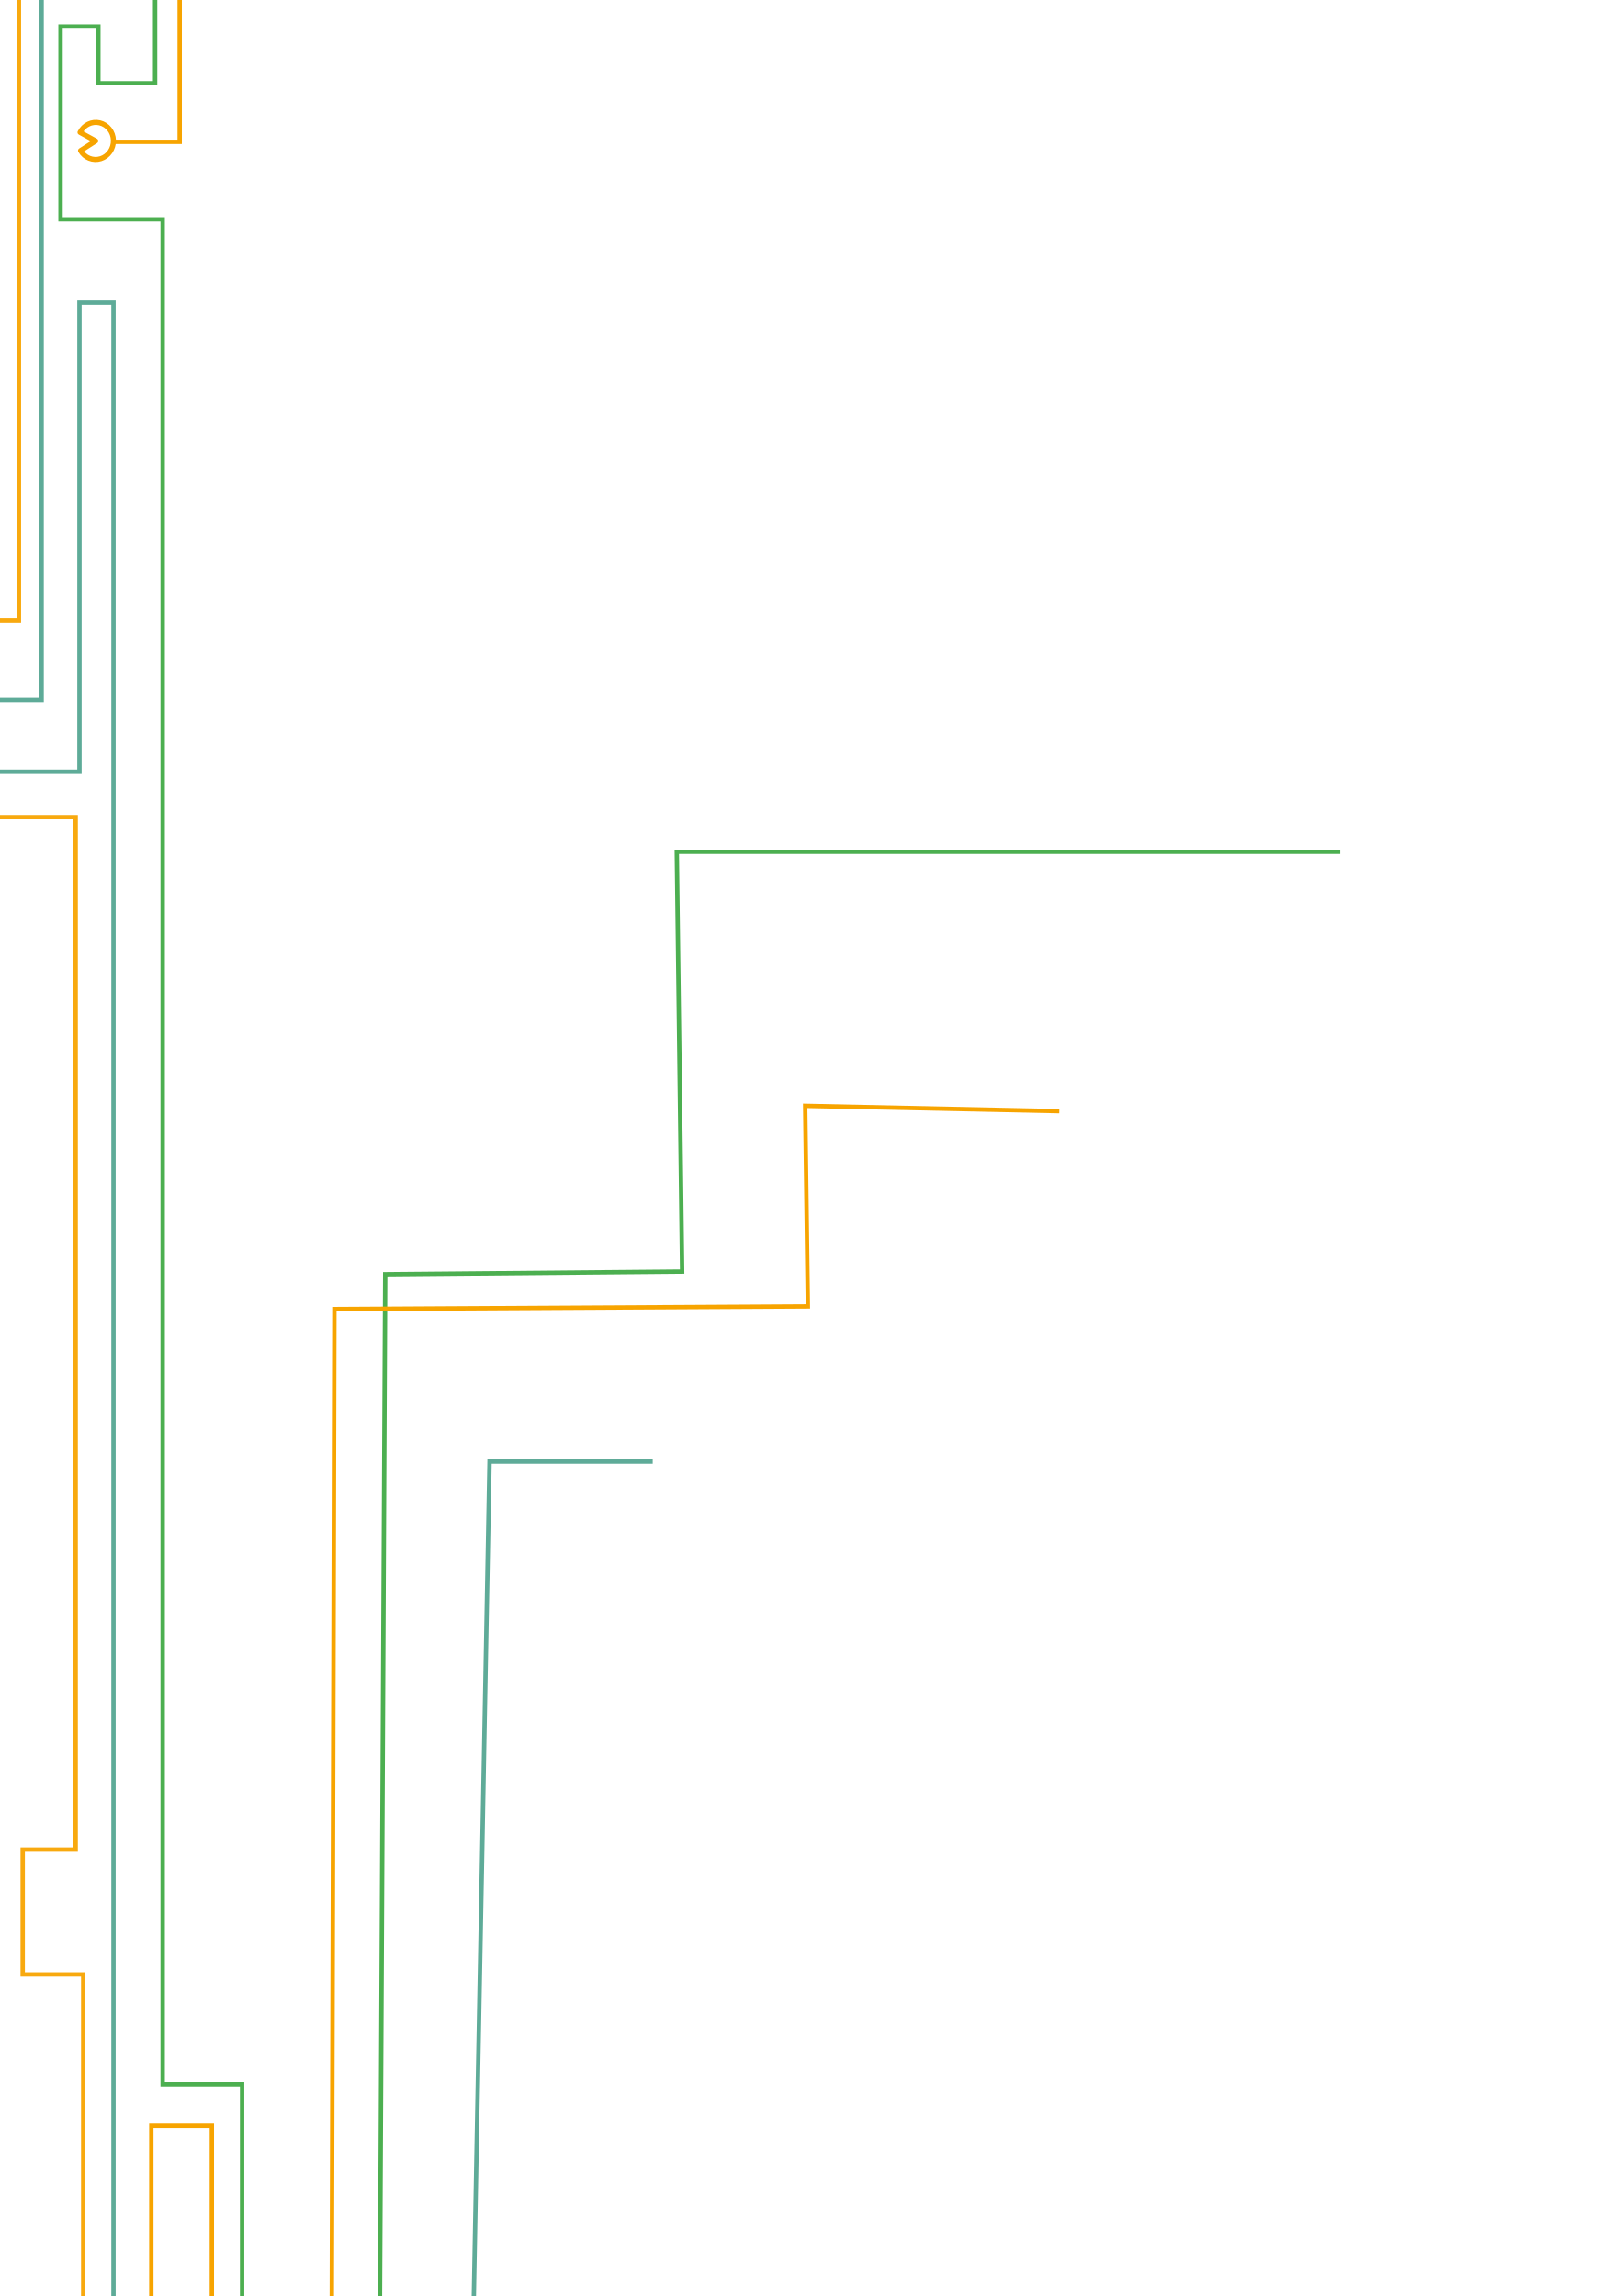
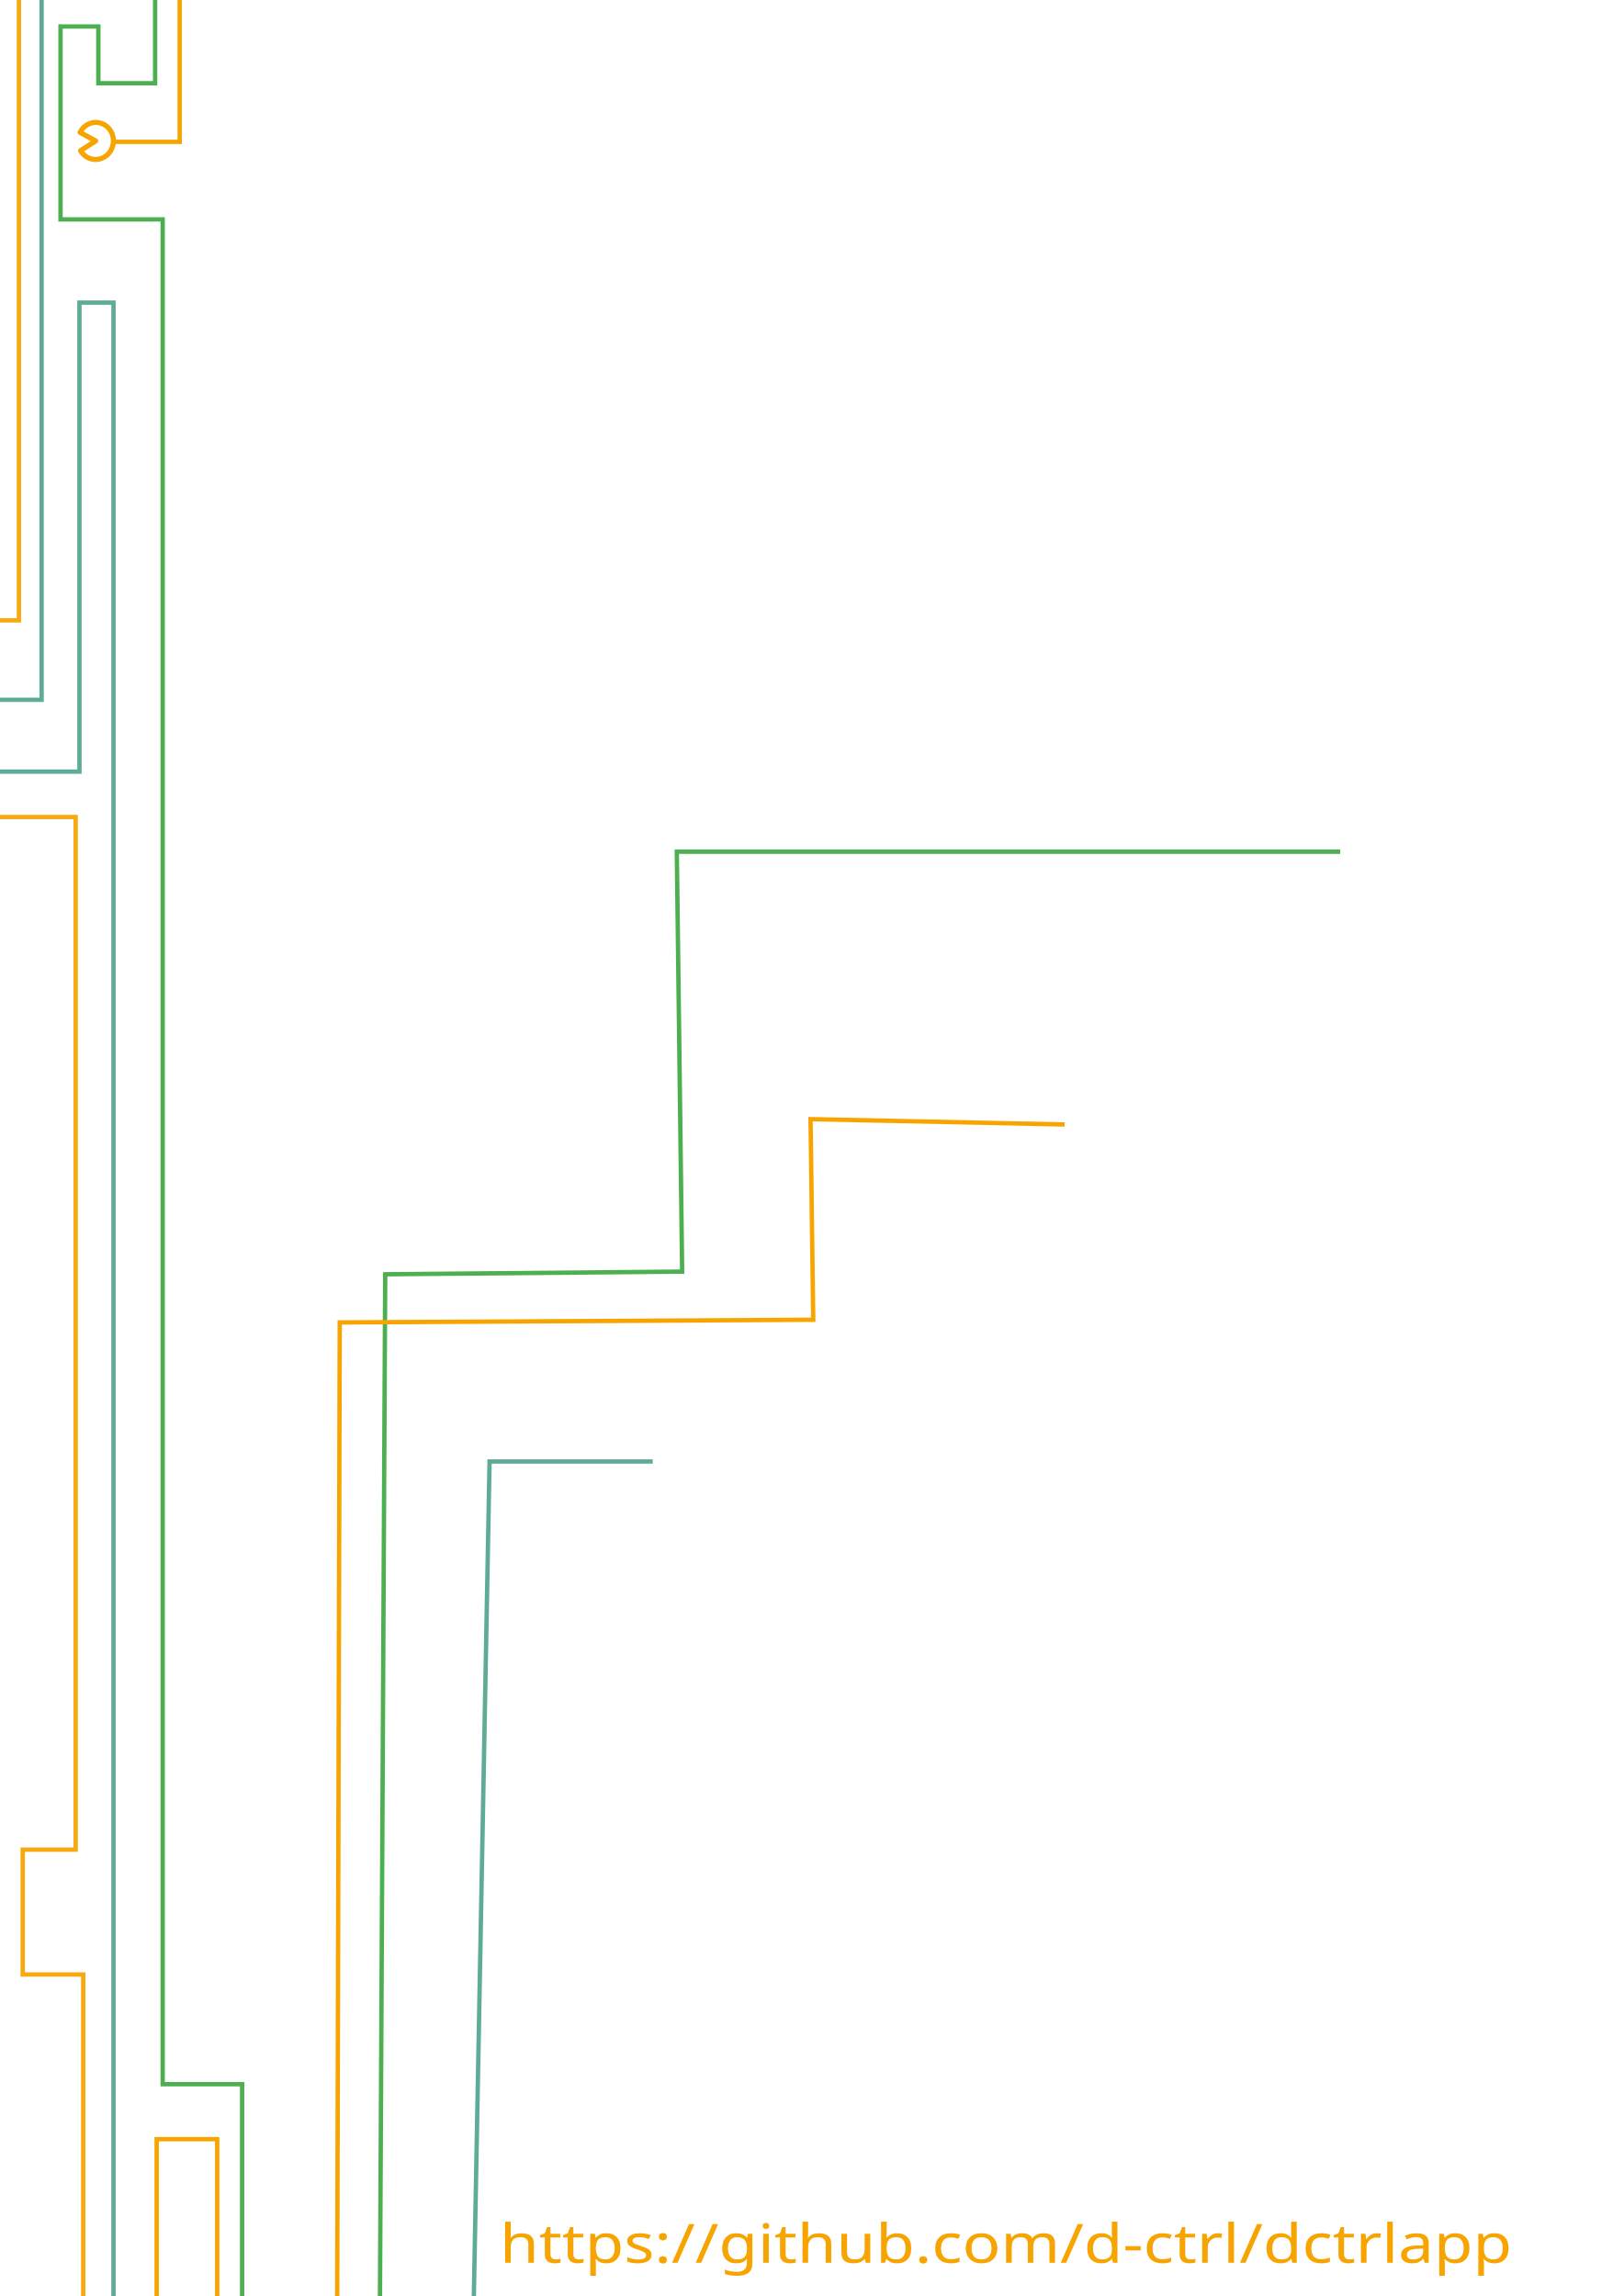
<svg xmlns="http://www.w3.org/2000/svg" width="210mm" height="297mm" viewBox="0 0 744.094 1052.362" id="svg4162" version="1.1">
  <defs id="defs4164" />
  <g id="layer1" />
  <g id="layer2">
    <path style="fill:none;fill-rule:evenodd;stroke:#5eab98;stroke-width:2;stroke-linecap:butt;stroke-linejoin:miter;stroke-opacity:1;stroke-miterlimit:4;stroke-dasharray:none" d="m 19.071,-3.467 0,324.204 -36.408,0 -1.734,32.941 55.479,0 0,-214.98 15.603,0 0,917.133 164.976,5.114 7.356,-391.068 74.781,0" id="path4738" />
    <path style="fill:none;fill-rule:evenodd;stroke:#4caf50;stroke-width:2;stroke-linecap:butt;stroke-linejoin:miter;stroke-opacity:1;stroke-miterlimit:4;stroke-dasharray:none" d="m 71.082,-8.669 0,46.81 -26.006,0 0,-26.006 -17.337,0 0,88.419 46.81,0 0,854.719 36.408,0 0,107.49 63.123,0.631 2.452,-479.334 136.077,-1.226 -2.452,-192.469 304.028,0" id="path4741" />
+     <text xml:space="preserve" style="font-style:normal;font-weight:normal;font-size:26.873px;line-height:125%;font-family:sans-serif;letter-spacing:0px;word-spacing:0px;fill:#f7a400;fill-opacity:1;stroke:none;stroke-width:1px;stroke-linecap:butt;stroke-linejoin:miter;stroke-opacity:1;" x="211.336" y="1123.863" id="text4154" transform="scale(1.083622,0.9228308)">
+       <tspan id="tspan4156" x="211.336" y="1123.863">https://github.com/d-ctrl/dctrlapp</tspan>
+     </text>
  </g>
  <g id="layer3">
-     <path style="fill:none;fill-rule:evenodd;stroke:#f7a400;stroke-width:2;stroke-linecap:butt;stroke-linejoin:miter;stroke-opacity:1;stroke-miterlimit:4;stroke-dasharray:none" d="m 69.348,1067.966 0,-93.62 27.739,0 0,93.62 54.926,1.56 1.226,-469.527 216.988,-1.226 -1.226,-91.944 116.462,2.452 0,0" id="path4743" />
+     <path style="fill:none;fill-rule:evenodd;stroke:#f7a400;stroke-width:2;stroke-linecap:butt;stroke-linejoin:miter;stroke-miterlimit:4;stroke-dasharray:none;stroke-opacity:1" d="m 71.8,1074.095 0,-93.62 27.739,0 0,93.62 54.926,1.56 1.226,-469.527 216.988,-1.226 -1.226,-91.944 116.462,2.452 0,0" id="path4743" />
  </g>
  <g id="layer4">
    <path style="fill:none;fill-rule:evenodd;stroke:#f7a400;stroke-width:2;stroke-linecap:butt;stroke-linejoin:miter;stroke-opacity:0.941;stroke-miterlimit:4;stroke-dasharray:none" d="m 38.142,1067.966 0,-162.969 -27.739,0 0,-57.212 24.272,0 0,-473.303 -78.017,0 0,-90.153 52.011,0 0,-294.731" id="path4746" />
  </g>
  <g id="layer5">
    <path style="fill:none;fill-rule:evenodd;stroke:#f7a400;stroke-width:2;stroke-linecap:butt;stroke-linejoin:miter;stroke-miterlimit:4;stroke-dasharray:none;stroke-opacity:1" d="m 82.351,-9.535 0,74.55 -31.207,0" id="path4749" />
    <path style="opacity:1;fill:none;fill-opacity:0.941;stroke:#f7a400;stroke-width:2.326;stroke-linecap:butt;stroke-linejoin:round;stroke-miterlimit:4;stroke-dasharray:none;stroke-opacity:1" id="path4763" d="m -40.795,-57.981 a 8.122,8.506 0 0 1 -8.7,4.982 8.122,8.506 0 0 1 -6.817,-7.541 8.122,8.506 0 0 1 5.226,-8.825 8.122,8.506 0 0 1 9.48,3.043 l -6.626,4.92 z" transform="matrix(-0.9975929,-0.06934273,0.06934273,-0.9975929,0,0)" />
  </g>
</svg>
